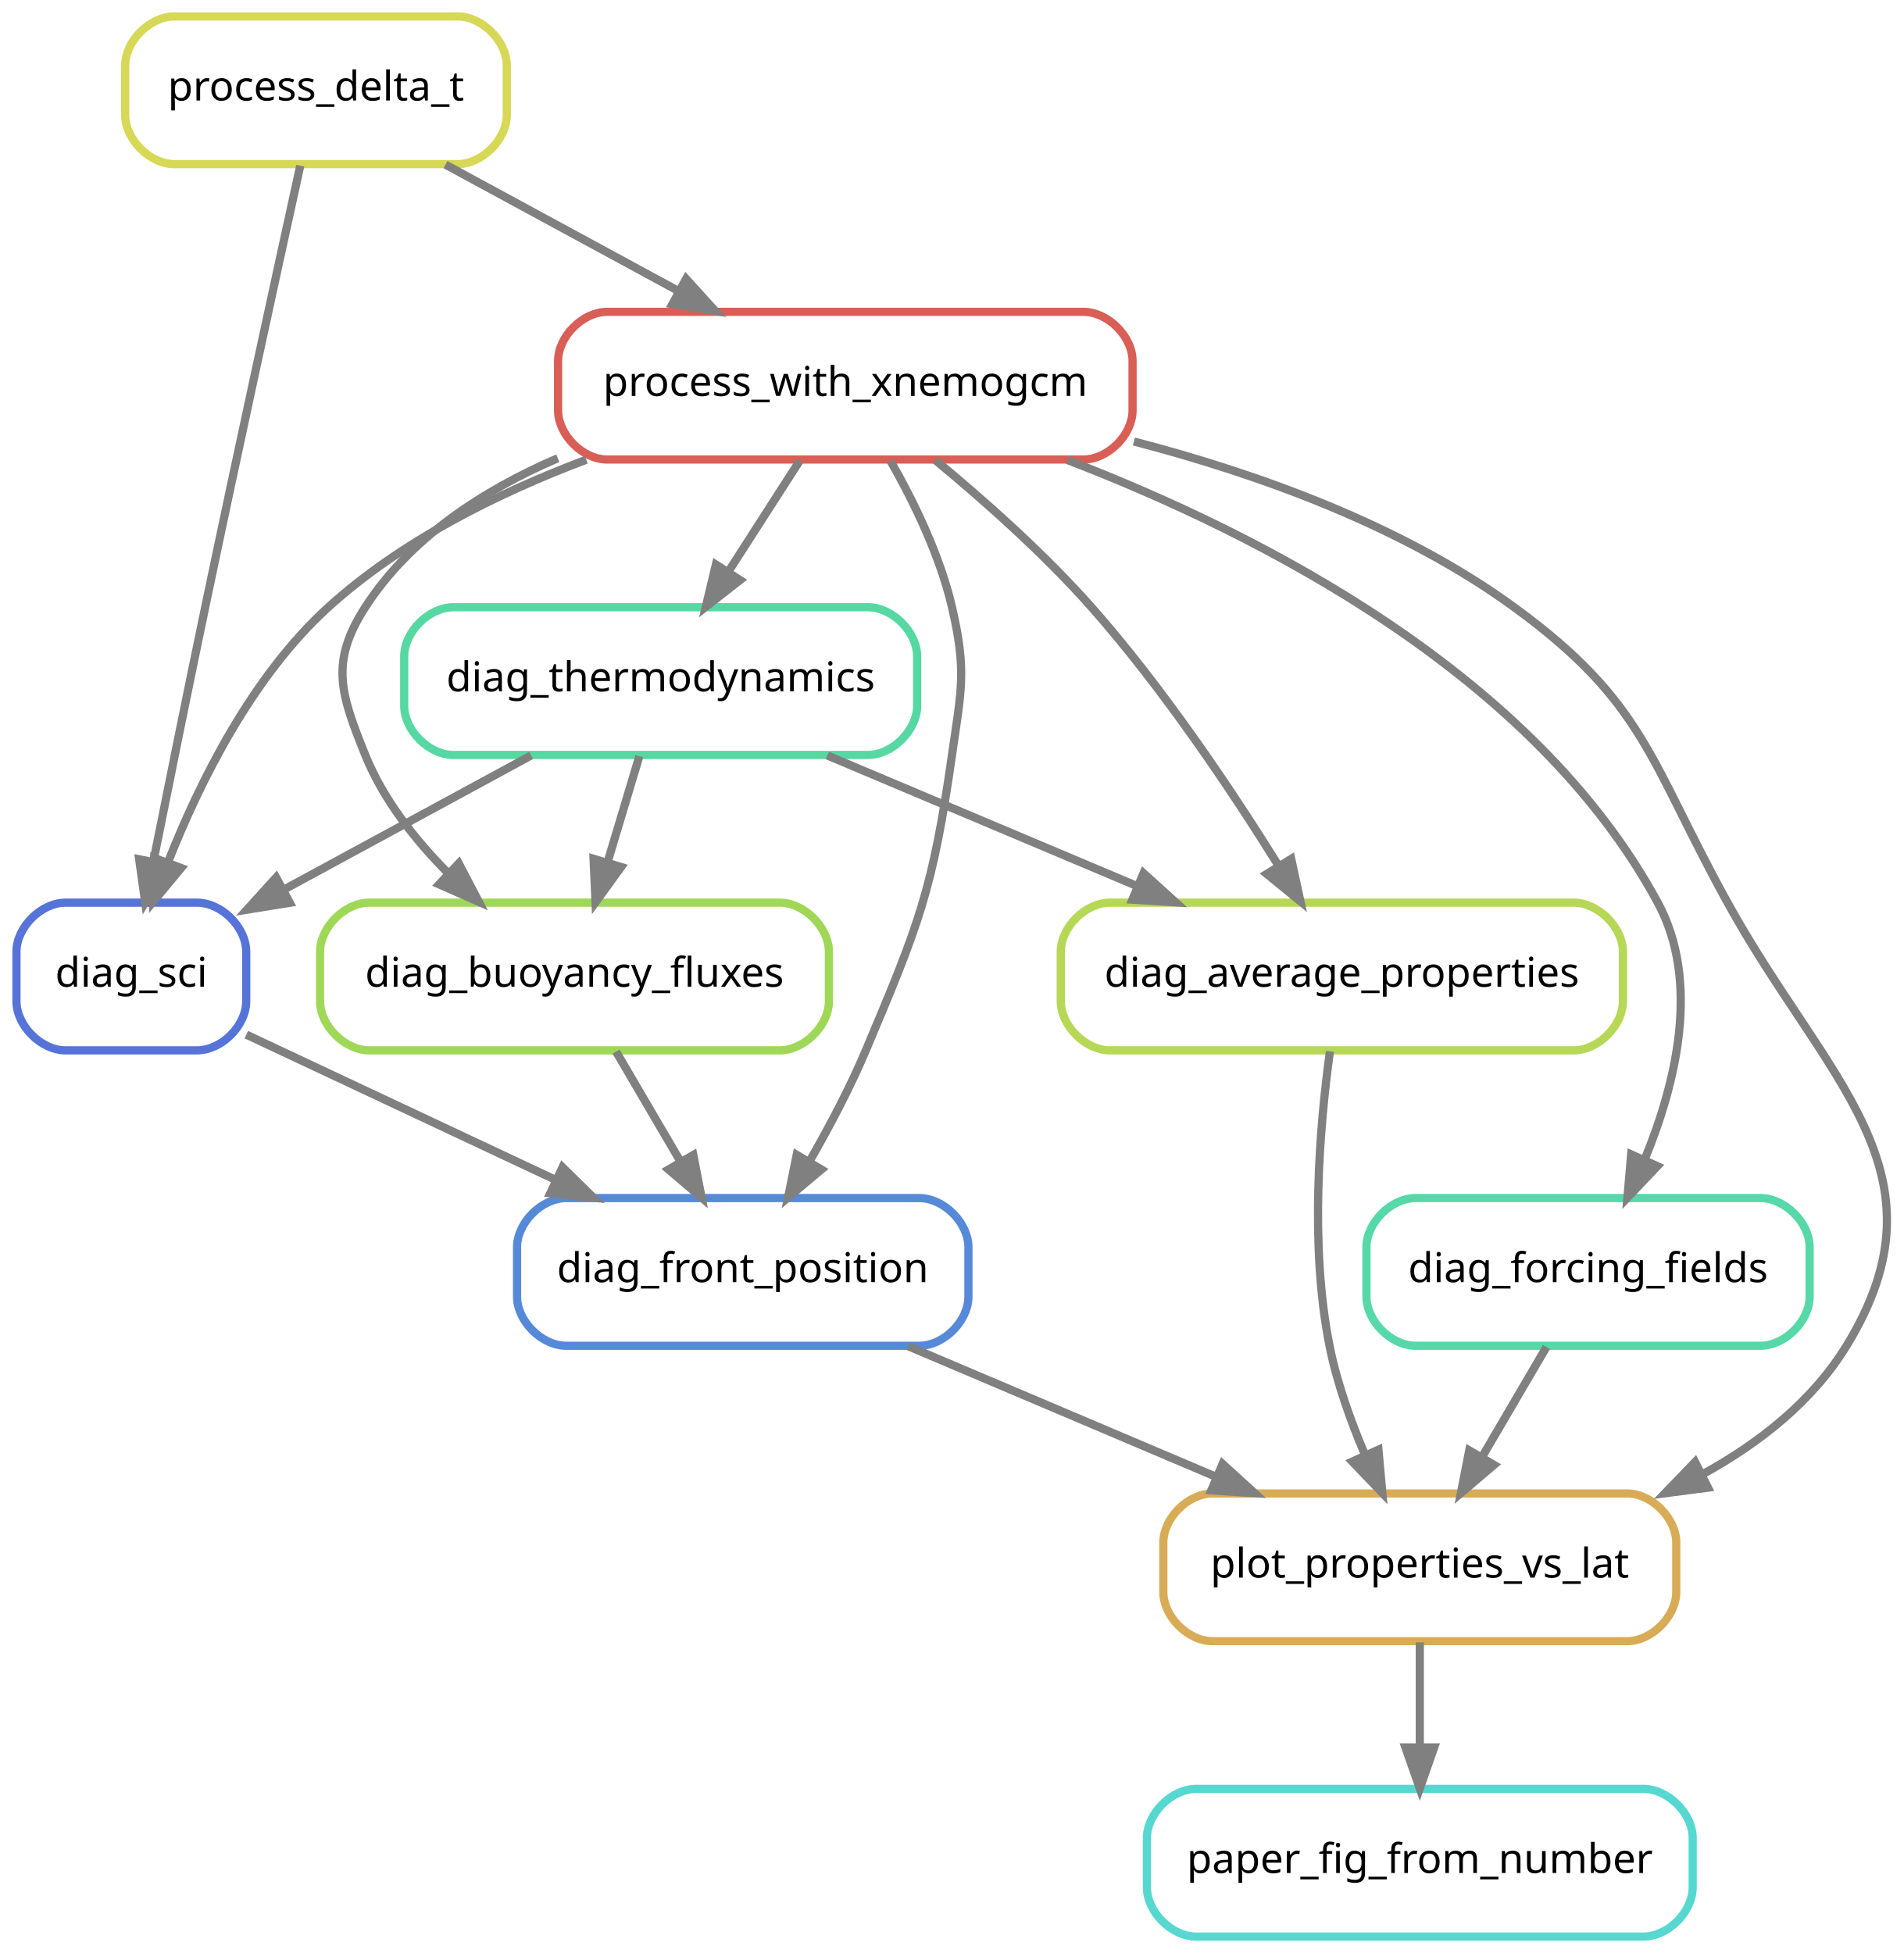
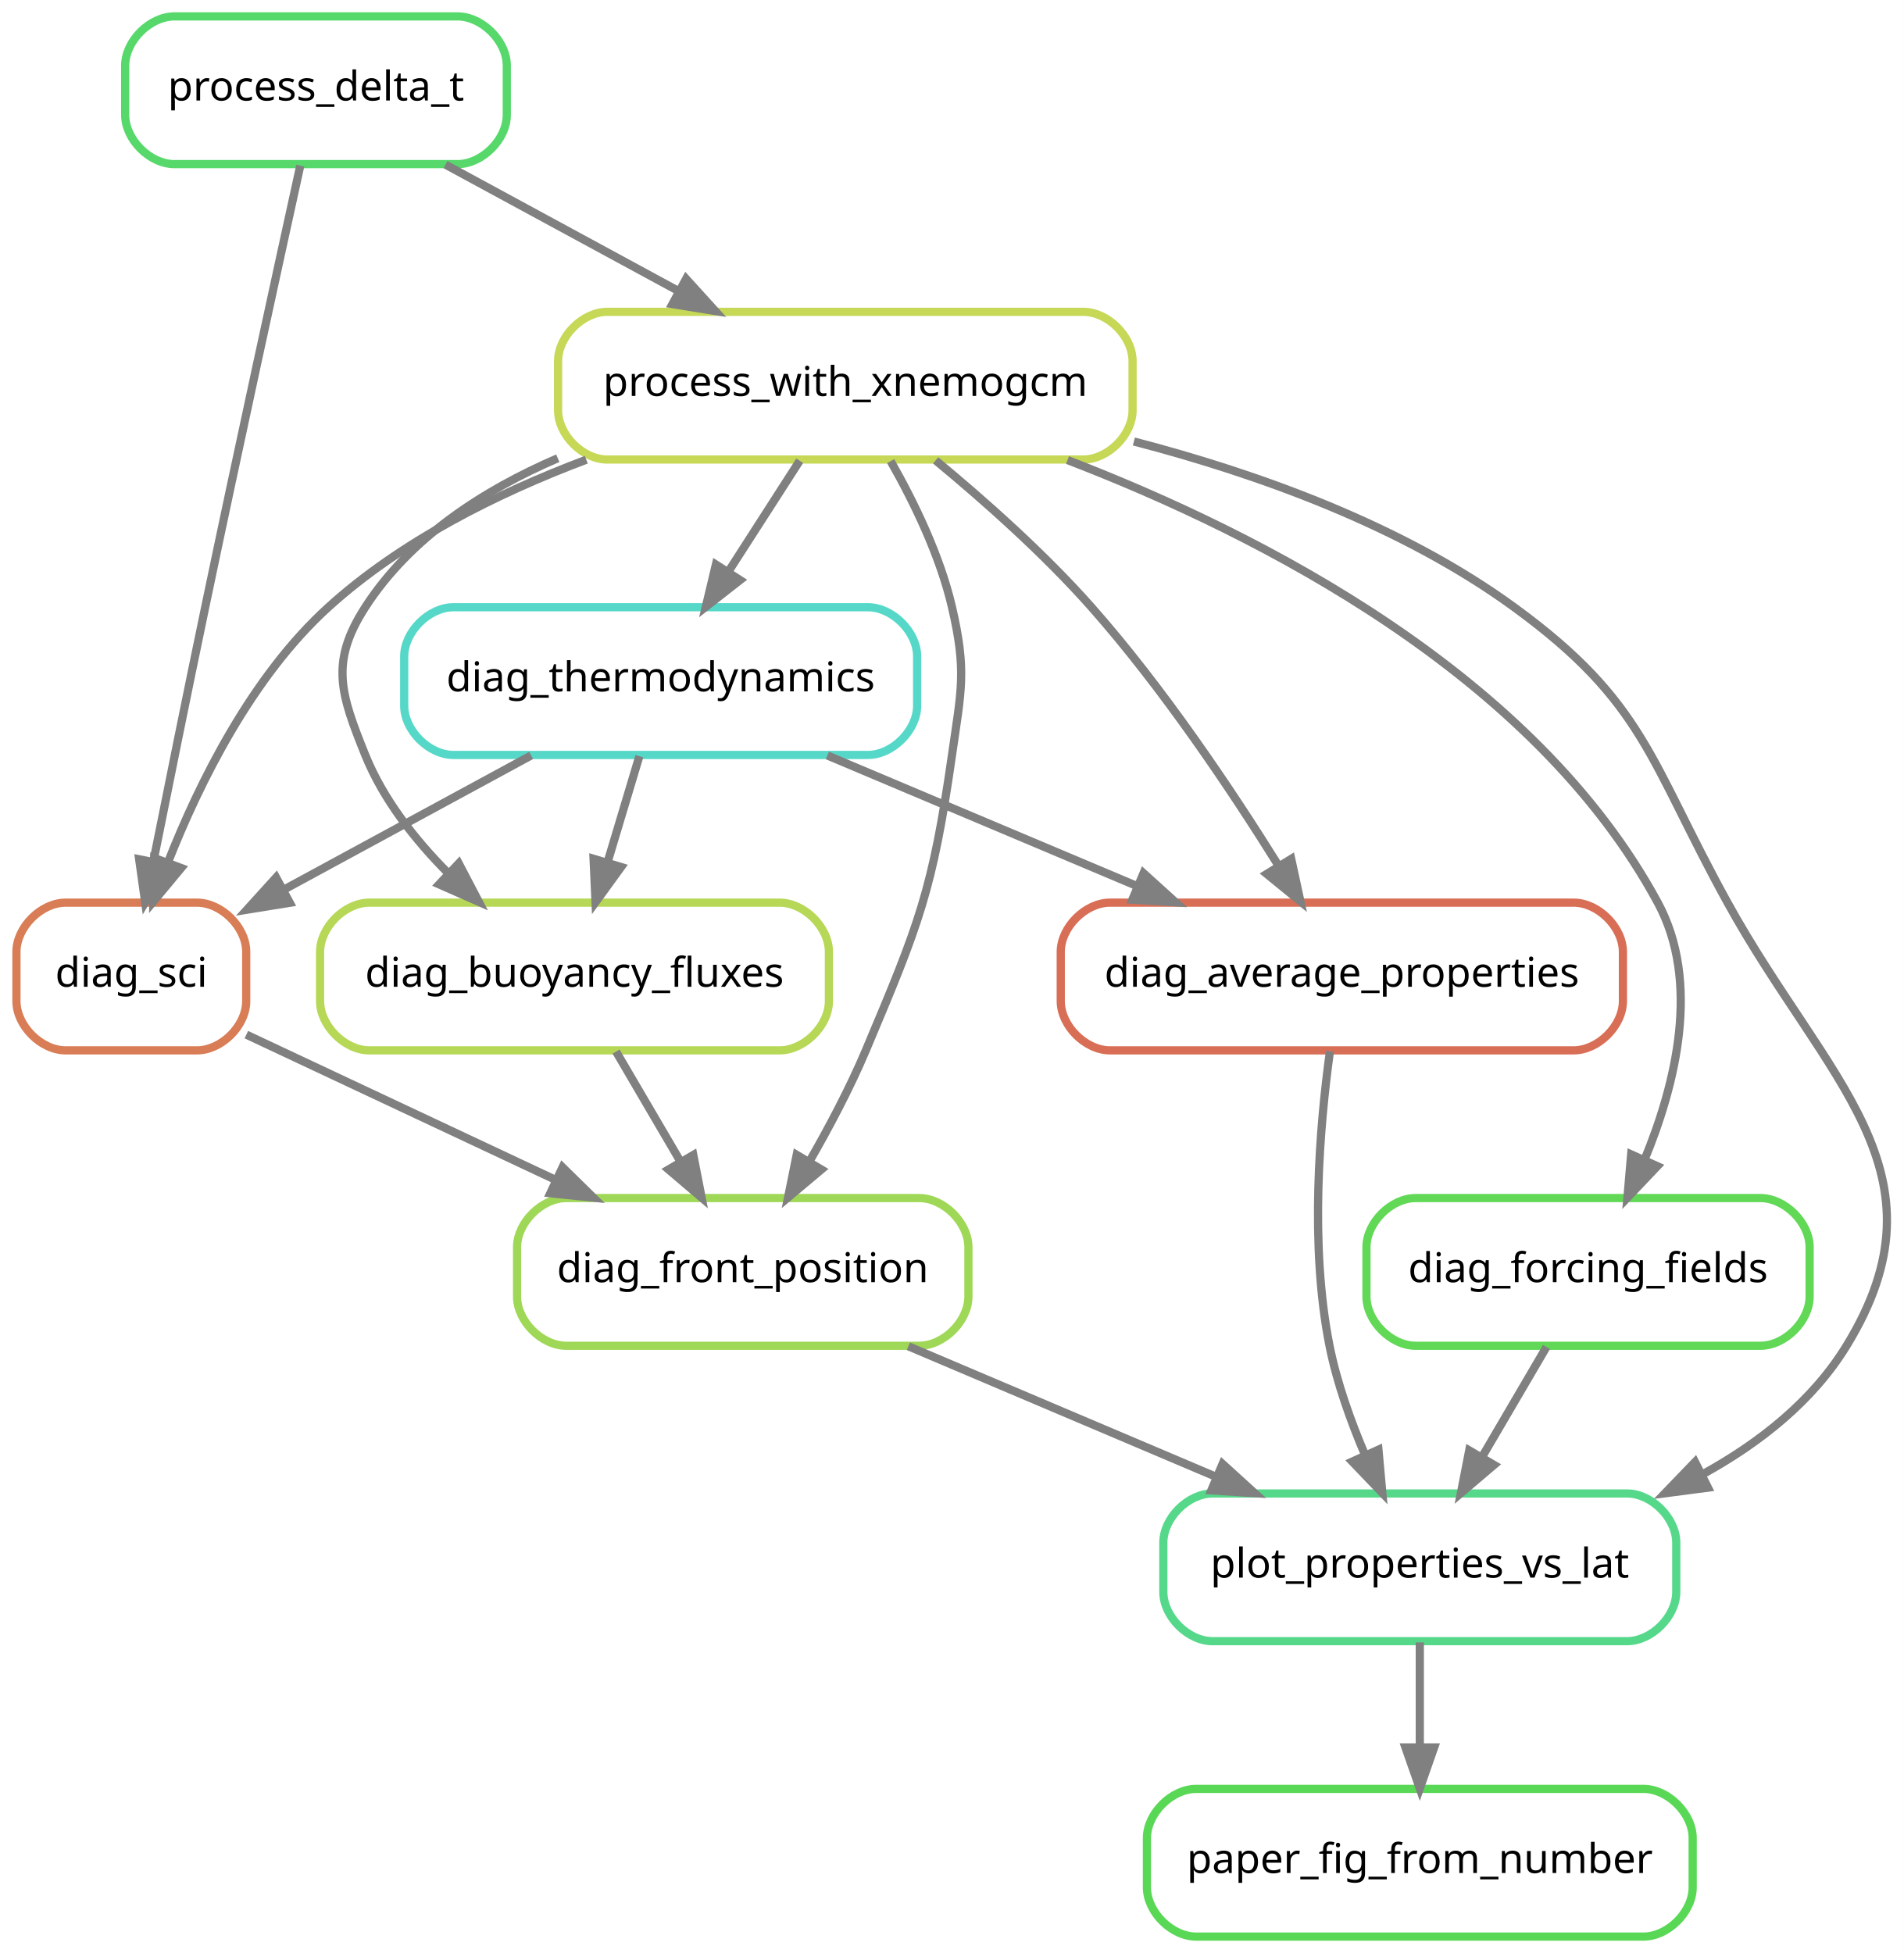
<svg xmlns="http://www.w3.org/2000/svg" width="464pt" height="476pt" viewBox="0.00 0.00 463.99 476.00">
  <g id="graph0" class="graph" transform="scale(1 1) rotate(0) translate(4 472)">
    <polygon fill="white" stroke="transparent" points="-4,4 -4,-472 459.99,-472 459.99,4 -4,4" />
    <g id="node1" class="node">
-       <path fill="none" stroke="#56d8d0" stroke-width="2" d="M396.5,-36C396.5,-36 287.5,-36 287.5,-36 281.5,-36 275.5,-30 275.5,-24 275.5,-24 275.5,-12 275.5,-12 275.5,-6 281.5,0 287.5,0 287.5,0 396.5,0 396.5,0 402.5,0 408.5,-6 408.5,-12 408.5,-12 408.5,-24 408.5,-24 408.5,-30 402.5,-36 396.5,-36" />
+       <path fill="none" stroke="#59d856" stroke-width="2" d="M396.5,-36C396.5,-36 287.5,-36 287.5,-36 281.5,-36 275.5,-30 275.5,-24 275.5,-24 275.5,-12 275.5,-12 275.5,-6 281.5,0 287.5,0 287.5,0 396.5,0 396.5,0 402.5,0 408.5,-6 408.5,-12 408.5,-12 408.5,-24 408.5,-24 408.5,-30 402.5,-36 396.5,-36" />
      <text text-anchor="middle" x="342" y="-15.5" font-family="sans" font-size="10.00">paper_fig_from_number</text>
    </g>
    <g id="node2" class="node">
-       <path fill="none" stroke="#d8ac56" stroke-width="2" d="M392.5,-108C392.5,-108 291.5,-108 291.5,-108 285.5,-108 279.5,-102 279.5,-96 279.5,-96 279.5,-84 279.5,-84 279.5,-78 285.5,-72 291.5,-72 291.5,-72 392.5,-72 392.5,-72 398.5,-72 404.5,-78 404.5,-84 404.5,-84 404.5,-96 404.5,-96 404.5,-102 398.5,-108 392.5,-108" />
+       <path fill="none" stroke="#56d88a" stroke-width="2" d="M392.5,-108C392.5,-108 291.5,-108 291.5,-108 285.5,-108 279.5,-102 279.5,-96 279.5,-96 279.5,-84 279.5,-84 279.5,-78 285.5,-72 291.5,-72 291.5,-72 392.5,-72 392.5,-72 398.5,-72 404.5,-78 404.5,-84 404.5,-84 404.5,-96 404.5,-96 404.5,-102 398.5,-108 392.5,-108" />
      <text text-anchor="middle" x="342" y="-87.5" font-family="sans" font-size="10.00">plot_properties_vs_lat</text>
    </g>
    <g id="edge1" class="edge">
      <path fill="none" stroke="grey" stroke-width="2" d="M342,-71.7C342,-63.98 342,-54.71 342,-46.11" />
      <polygon fill="grey" stroke="grey" stroke-width="2" points="345.5,-46.1 342,-36.1 338.5,-46.1 345.5,-46.1" />
    </g>
    <g id="node3" class="node">
-       <path fill="none" stroke="#d85e56" stroke-width="2" d="M260,-396C260,-396 144,-396 144,-396 138,-396 132,-390 132,-384 132,-384 132,-372 132,-372 132,-366 138,-360 144,-360 144,-360 260,-360 260,-360 266,-360 272,-366 272,-372 272,-372 272,-384 272,-384 272,-390 266,-396 260,-396" />
+       <path fill="none" stroke="#c6d856" stroke-width="2" d="M260,-396C260,-396 144,-396 144,-396 138,-396 132,-390 132,-384 132,-384 132,-372 132,-372 132,-366 138,-360 144,-360 144,-360 260,-360 260,-360 266,-360 272,-366 272,-372 272,-372 272,-384 272,-384 272,-390 266,-396 260,-396" />
      <text text-anchor="middle" x="202" y="-375.5" font-family="sans" font-size="10.00">process_with_xnemogcm</text>
    </g>
-     <g id="edge4" class="edge">
+     <g id="edge3" class="edge">
      <path fill="none" stroke="grey" stroke-width="2" d="M272.32,-364.4C302.88,-356.45 337.83,-343.81 365,-324 396.9,-300.75 397.93,-286.56 417,-252 441.01,-208.48 471.97,-186.38 446,-144 437.75,-130.53 424.88,-120.36 410.98,-112.71" />
      <polygon fill="grey" stroke="grey" stroke-width="2" points="412.23,-109.42 401.73,-108.04 409.08,-115.67 412.23,-109.42" />
    </g>
    <g id="node5" class="node">
-       <path fill="none" stroke="#568ad8" stroke-width="2" d="M220,-180C220,-180 134,-180 134,-180 128,-180 122,-174 122,-168 122,-168 122,-156 122,-156 122,-150 128,-144 134,-144 134,-144 220,-144 220,-144 226,-144 232,-150 232,-156 232,-156 232,-168 232,-168 232,-174 226,-180 220,-180" />
+       <path fill="none" stroke="#9fd856" stroke-width="2" d="M220,-180C220,-180 134,-180 134,-180 128,-180 122,-174 122,-168 122,-168 122,-156 122,-156 122,-150 128,-144 134,-144 134,-144 220,-144 220,-144 226,-144 232,-150 232,-156 232,-156 232,-168 232,-168 232,-174 226,-180 220,-180" />
      <text text-anchor="middle" x="177" y="-159.5" font-family="sans" font-size="10.00">diag_front_position</text>
    </g>
-     <g id="edge9" class="edge">
+     <g id="edge7" class="edge">
      <path fill="none" stroke="grey" stroke-width="2" d="M213.05,-359.61C218.74,-349.62 225.08,-336.58 228,-324 231.62,-308.41 230.26,-303.84 228,-288 223.29,-255 219.96,-246.71 207,-216 203.13,-206.84 198.06,-197.27 193.19,-188.81" />
      <polygon fill="grey" stroke="grey" stroke-width="2" points="196.17,-186.96 188.05,-180.15 190.15,-190.53 196.17,-186.96" />
    </g>
    <g id="node6" class="node">
-       <path fill="none" stroke="#5673d8" stroke-width="2" d="M44,-252C44,-252 12,-252 12,-252 6,-252 0,-246 0,-240 0,-240 0,-228 0,-228 0,-222 6,-216 12,-216 12,-216 44,-216 44,-216 50,-216 56,-222 56,-228 56,-228 56,-240 56,-240 56,-246 50,-252 44,-252" />
+       <path fill="none" stroke="#d87d56" stroke-width="2" d="M44,-252C44,-252 12,-252 12,-252 6,-252 0,-246 0,-240 0,-240 0,-228 0,-228 0,-222 6,-216 12,-216 12,-216 44,-216 44,-216 50,-216 56,-222 56,-228 56,-228 56,-240 56,-240 56,-246 50,-252 44,-252" />
      <text text-anchor="middle" x="28" y="-231.5" font-family="sans" font-size="10.00">diag_sci</text>
    </g>
    <g id="edge10" class="edge">
      <path fill="none" stroke="grey" stroke-width="2" d="M138.88,-359.96C117.1,-351.76 93.75,-340.11 76,-324 57.41,-307.12 44.6,-281.31 36.93,-261.82" />
      <polygon fill="grey" stroke="grey" stroke-width="2" points="40.15,-260.44 33.38,-252.29 33.59,-262.88 40.15,-260.44" />
    </g>
    <g id="node7" class="node">
-       <path fill="none" stroke="#56d8a2" stroke-width="2" d="M207.5,-324C207.5,-324 106.5,-324 106.5,-324 100.5,-324 94.5,-318 94.5,-312 94.5,-312 94.5,-300 94.5,-300 94.5,-294 100.5,-288 106.5,-288 106.5,-288 207.5,-288 207.5,-288 213.5,-288 219.5,-294 219.5,-300 219.5,-300 219.5,-312 219.5,-312 219.5,-318 213.5,-324 207.5,-324" />
+       <path fill="none" stroke="#56d8c9" stroke-width="2" d="M207.5,-324C207.5,-324 106.5,-324 106.5,-324 100.5,-324 94.5,-318 94.5,-312 94.5,-312 94.5,-300 94.5,-300 94.5,-294 100.5,-288 106.5,-288 106.5,-288 207.5,-288 207.5,-288 213.5,-288 219.5,-294 219.5,-300 219.5,-300 219.5,-312 219.5,-312 219.5,-318 213.5,-324 207.5,-324" />
      <text text-anchor="middle" x="157" y="-303.5" font-family="sans" font-size="10.00">diag_thermodynamics</text>
    </g>
    <g id="edge13" class="edge">
      <path fill="none" stroke="grey" stroke-width="2" d="M190.88,-359.7C185.64,-351.56 179.3,-341.69 173.52,-332.7" />
      <polygon fill="grey" stroke="grey" stroke-width="2" points="176.35,-330.62 168,-324.1 170.46,-334.41 176.35,-330.62" />
    </g>
    <g id="node8" class="node">
-       <path fill="none" stroke="#9fd856" stroke-width="2" d="M186,-252C186,-252 86,-252 86,-252 80,-252 74,-246 74,-240 74,-240 74,-228 74,-228 74,-222 80,-216 86,-216 86,-216 186,-216 186,-216 192,-216 198,-222 198,-228 198,-228 198,-240 198,-240 198,-246 192,-252 186,-252" />
+       <path fill="none" stroke="#b6d856" stroke-width="2" d="M186,-252C186,-252 86,-252 86,-252 80,-252 74,-246 74,-240 74,-240 74,-228 74,-228 74,-222 80,-216 86,-216 86,-216 186,-216 186,-216 192,-216 198,-222 198,-228 198,-228 198,-240 198,-240 198,-246 192,-252 186,-252" />
      <text text-anchor="middle" x="136" y="-231.5" font-family="sans" font-size="10.00">diag_buoyancy_fluxes</text>
    </g>
    <g id="edge14" class="edge">
      <path fill="none" stroke="grey" stroke-width="2" d="M131.93,-360.32C113.57,-352.42 95.88,-340.87 85,-324 76.33,-310.55 79.02,-302.84 85,-288 89.35,-277.21 97.06,-267.39 105.19,-259.21" />
      <polygon fill="grey" stroke="grey" stroke-width="2" points="107.79,-261.57 112.7,-252.18 103,-256.46 107.79,-261.57" />
    </g>
    <g id="node9" class="node">
-       <path fill="none" stroke="#b6d856" stroke-width="2" d="M379.5,-252C379.5,-252 266.5,-252 266.5,-252 260.5,-252 254.5,-246 254.5,-240 254.5,-240 254.5,-228 254.5,-228 254.5,-222 260.5,-216 266.5,-216 266.5,-216 379.5,-216 379.5,-216 385.5,-216 391.5,-222 391.5,-228 391.5,-228 391.5,-240 391.5,-240 391.5,-246 385.5,-252 379.5,-252" />
+       <path fill="none" stroke="#d86e56" stroke-width="2" d="M379.5,-252C379.5,-252 266.5,-252 266.5,-252 260.5,-252 254.5,-246 254.5,-240 254.5,-240 254.5,-228 254.5,-228 254.5,-222 260.5,-216 266.5,-216 266.5,-216 379.5,-216 379.5,-216 385.5,-216 391.5,-222 391.5,-228 391.5,-228 391.5,-240 391.5,-240 391.5,-246 385.5,-252 379.5,-252" />
      <text text-anchor="middle" x="323" y="-231.5" font-family="sans" font-size="10.00">diag_average_properties</text>
    </g>
    <g id="edge16" class="edge">
      <path fill="none" stroke="grey" stroke-width="2" d="M224.01,-359.79C235.92,-349.96 250.49,-337.01 262,-324 279.41,-304.31 296.06,-279.47 307.55,-261.04" />
      <polygon fill="grey" stroke="grey" stroke-width="2" points="310.66,-262.66 312.91,-252.3 304.7,-259 310.66,-262.66" />
    </g>
    <g id="node10" class="node">
-       <path fill="none" stroke="#56d8a9" stroke-width="2" d="M425,-180C425,-180 341,-180 341,-180 335,-180 329,-174 329,-168 329,-168 329,-156 329,-156 329,-150 335,-144 341,-144 341,-144 425,-144 425,-144 431,-144 437,-150 437,-156 437,-156 437,-168 437,-168 437,-174 431,-180 425,-180" />
+       <path fill="none" stroke="#61d856" stroke-width="2" d="M425,-180C425,-180 341,-180 341,-180 335,-180 329,-174 329,-168 329,-168 329,-156 329,-156 329,-150 335,-144 341,-144 341,-144 425,-144 425,-144 431,-144 437,-150 437,-156 437,-156 437,-168 437,-168 437,-174 431,-180 425,-180" />
      <text text-anchor="middle" x="383" y="-159.5" font-family="sans" font-size="10.00">diag_forcing_fields</text>
    </g>
    <g id="edge18" class="edge">
      <path fill="none" stroke="grey" stroke-width="2" d="M256.15,-359.87C303.77,-341.56 370.03,-307.43 400,-252 410.46,-232.65 404.42,-207.87 396.78,-189.38" />
      <polygon fill="grey" stroke="grey" stroke-width="2" points="399.89,-187.77 392.6,-180.09 393.51,-190.64 399.89,-187.77" />
    </g>
    <g id="node4" class="node">
-       <path fill="none" stroke="#d6d856" stroke-width="2" d="M107.5,-468C107.5,-468 38.5,-468 38.5,-468 32.5,-468 26.5,-462 26.5,-456 26.5,-456 26.5,-444 26.5,-444 26.5,-438 32.5,-432 38.5,-432 38.5,-432 107.5,-432 107.5,-432 113.5,-432 119.5,-438 119.5,-444 119.5,-444 119.5,-456 119.5,-456 119.5,-462 113.5,-468 107.5,-468" />
+       <path fill="none" stroke="#56d86b" stroke-width="2" d="M107.5,-468C107.5,-468 38.5,-468 38.5,-468 32.5,-468 26.5,-462 26.5,-456 26.5,-456 26.5,-444 26.5,-444 26.5,-438 32.5,-432 38.5,-432 38.5,-432 107.5,-432 107.5,-432 113.5,-432 119.5,-438 119.5,-444 119.5,-444 119.5,-456 119.5,-456 119.5,-462 113.5,-468 107.5,-468" />
      <text text-anchor="middle" x="73" y="-447.5" font-family="sans" font-size="10.00">process_delta_t</text>
    </g>
    <g id="edge6" class="edge">
      <path fill="none" stroke="grey" stroke-width="2" d="M104.56,-431.88C121.66,-422.6 142.98,-411.03 161.32,-401.08" />
      <polygon fill="grey" stroke="grey" stroke-width="2" points="163.2,-404.04 170.32,-396.19 159.86,-397.88 163.2,-404.04" />
    </g>
-     <g id="edge11" class="edge">
+     <g id="edge12" class="edge">
      <path fill="none" stroke="grey" stroke-width="2" d="M69.17,-431.62C63.87,-407.5 54.04,-362.47 46,-324 41.67,-303.3 36.94,-279.85 33.41,-262.22" />
      <polygon fill="grey" stroke="grey" stroke-width="2" points="36.77,-261.2 31.38,-252.08 29.91,-262.57 36.77,-261.2" />
    </g>
-     <g id="edge3" class="edge">
+     <g id="edge2" class="edge">
      <path fill="none" stroke="grey" stroke-width="2" d="M217.36,-143.88C240.02,-134.26 268.47,-122.19 292.47,-112.01" />
      <polygon fill="grey" stroke="grey" stroke-width="2" points="293.93,-115.2 301.77,-108.07 291.19,-108.75 293.93,-115.2" />
    </g>
-     <g id="edge8" class="edge">
+     <g id="edge9" class="edge">
      <path fill="none" stroke="grey" stroke-width="2" d="M56.03,-219.83C77.25,-209.86 106.87,-195.95 131.48,-184.39" />
      <polygon fill="grey" stroke="grey" stroke-width="2" points="133.08,-187.5 140.64,-180.08 130.1,-181.17 133.08,-187.5" />
    </g>
-     <g id="edge12" class="edge">
+     <g id="edge11" class="edge">
      <path fill="none" stroke="grey" stroke-width="2" d="M125.44,-287.88C107.24,-278 84.25,-265.52 65.17,-255.17" />
      <polygon fill="grey" stroke="grey" stroke-width="2" points="66.62,-251.97 56.16,-250.28 63.28,-258.13 66.62,-251.97" />
    </g>
    <g id="edge15" class="edge">
      <path fill="none" stroke="grey" stroke-width="2" d="M151.81,-287.7C149.47,-279.9 146.65,-270.51 144.05,-261.83" />
      <polygon fill="grey" stroke="grey" stroke-width="2" points="147.36,-260.68 141.13,-252.1 140.65,-262.69 147.36,-260.68" />
    </g>
    <g id="edge17" class="edge">
      <path fill="none" stroke="grey" stroke-width="2" d="M197.61,-287.88C220.4,-278.26 249.03,-266.19 273.17,-256.01" />
      <polygon fill="grey" stroke="grey" stroke-width="2" points="274.67,-259.18 282.52,-252.07 271.95,-252.73 274.67,-259.18" />
    </g>
-     <g id="edge7" class="edge">
+     <g id="edge8" class="edge">
      <path fill="none" stroke="grey" stroke-width="2" d="M146.13,-215.7C150.85,-207.64 156.56,-197.89 161.78,-188.98" />
      <polygon fill="grey" stroke="grey" stroke-width="2" points="164.95,-190.5 166.98,-180.1 158.91,-186.96 164.95,-190.5" />
    </g>
-     <g id="edge5" class="edge">
+     <g id="edge4" class="edge">
      <path fill="none" stroke="grey" stroke-width="2" d="M320.1,-215.75C317.61,-197.68 315.1,-168.56 320,-144 321.79,-135.01 325.14,-125.64 328.69,-117.32" />
      <polygon fill="grey" stroke="grey" stroke-width="2" points="331.92,-118.67 332.87,-108.12 325.54,-115.77 331.92,-118.67" />
    </g>
-     <g id="edge2" class="edge">
+     <g id="edge5" class="edge">
      <path fill="none" stroke="grey" stroke-width="2" d="M372.87,-143.7C368.15,-135.64 362.44,-125.89 357.22,-116.98" />
      <polygon fill="grey" stroke="grey" stroke-width="2" points="360.09,-114.96 352.02,-108.1 354.05,-118.5 360.09,-114.96" />
    </g>
  </g>
</svg>
